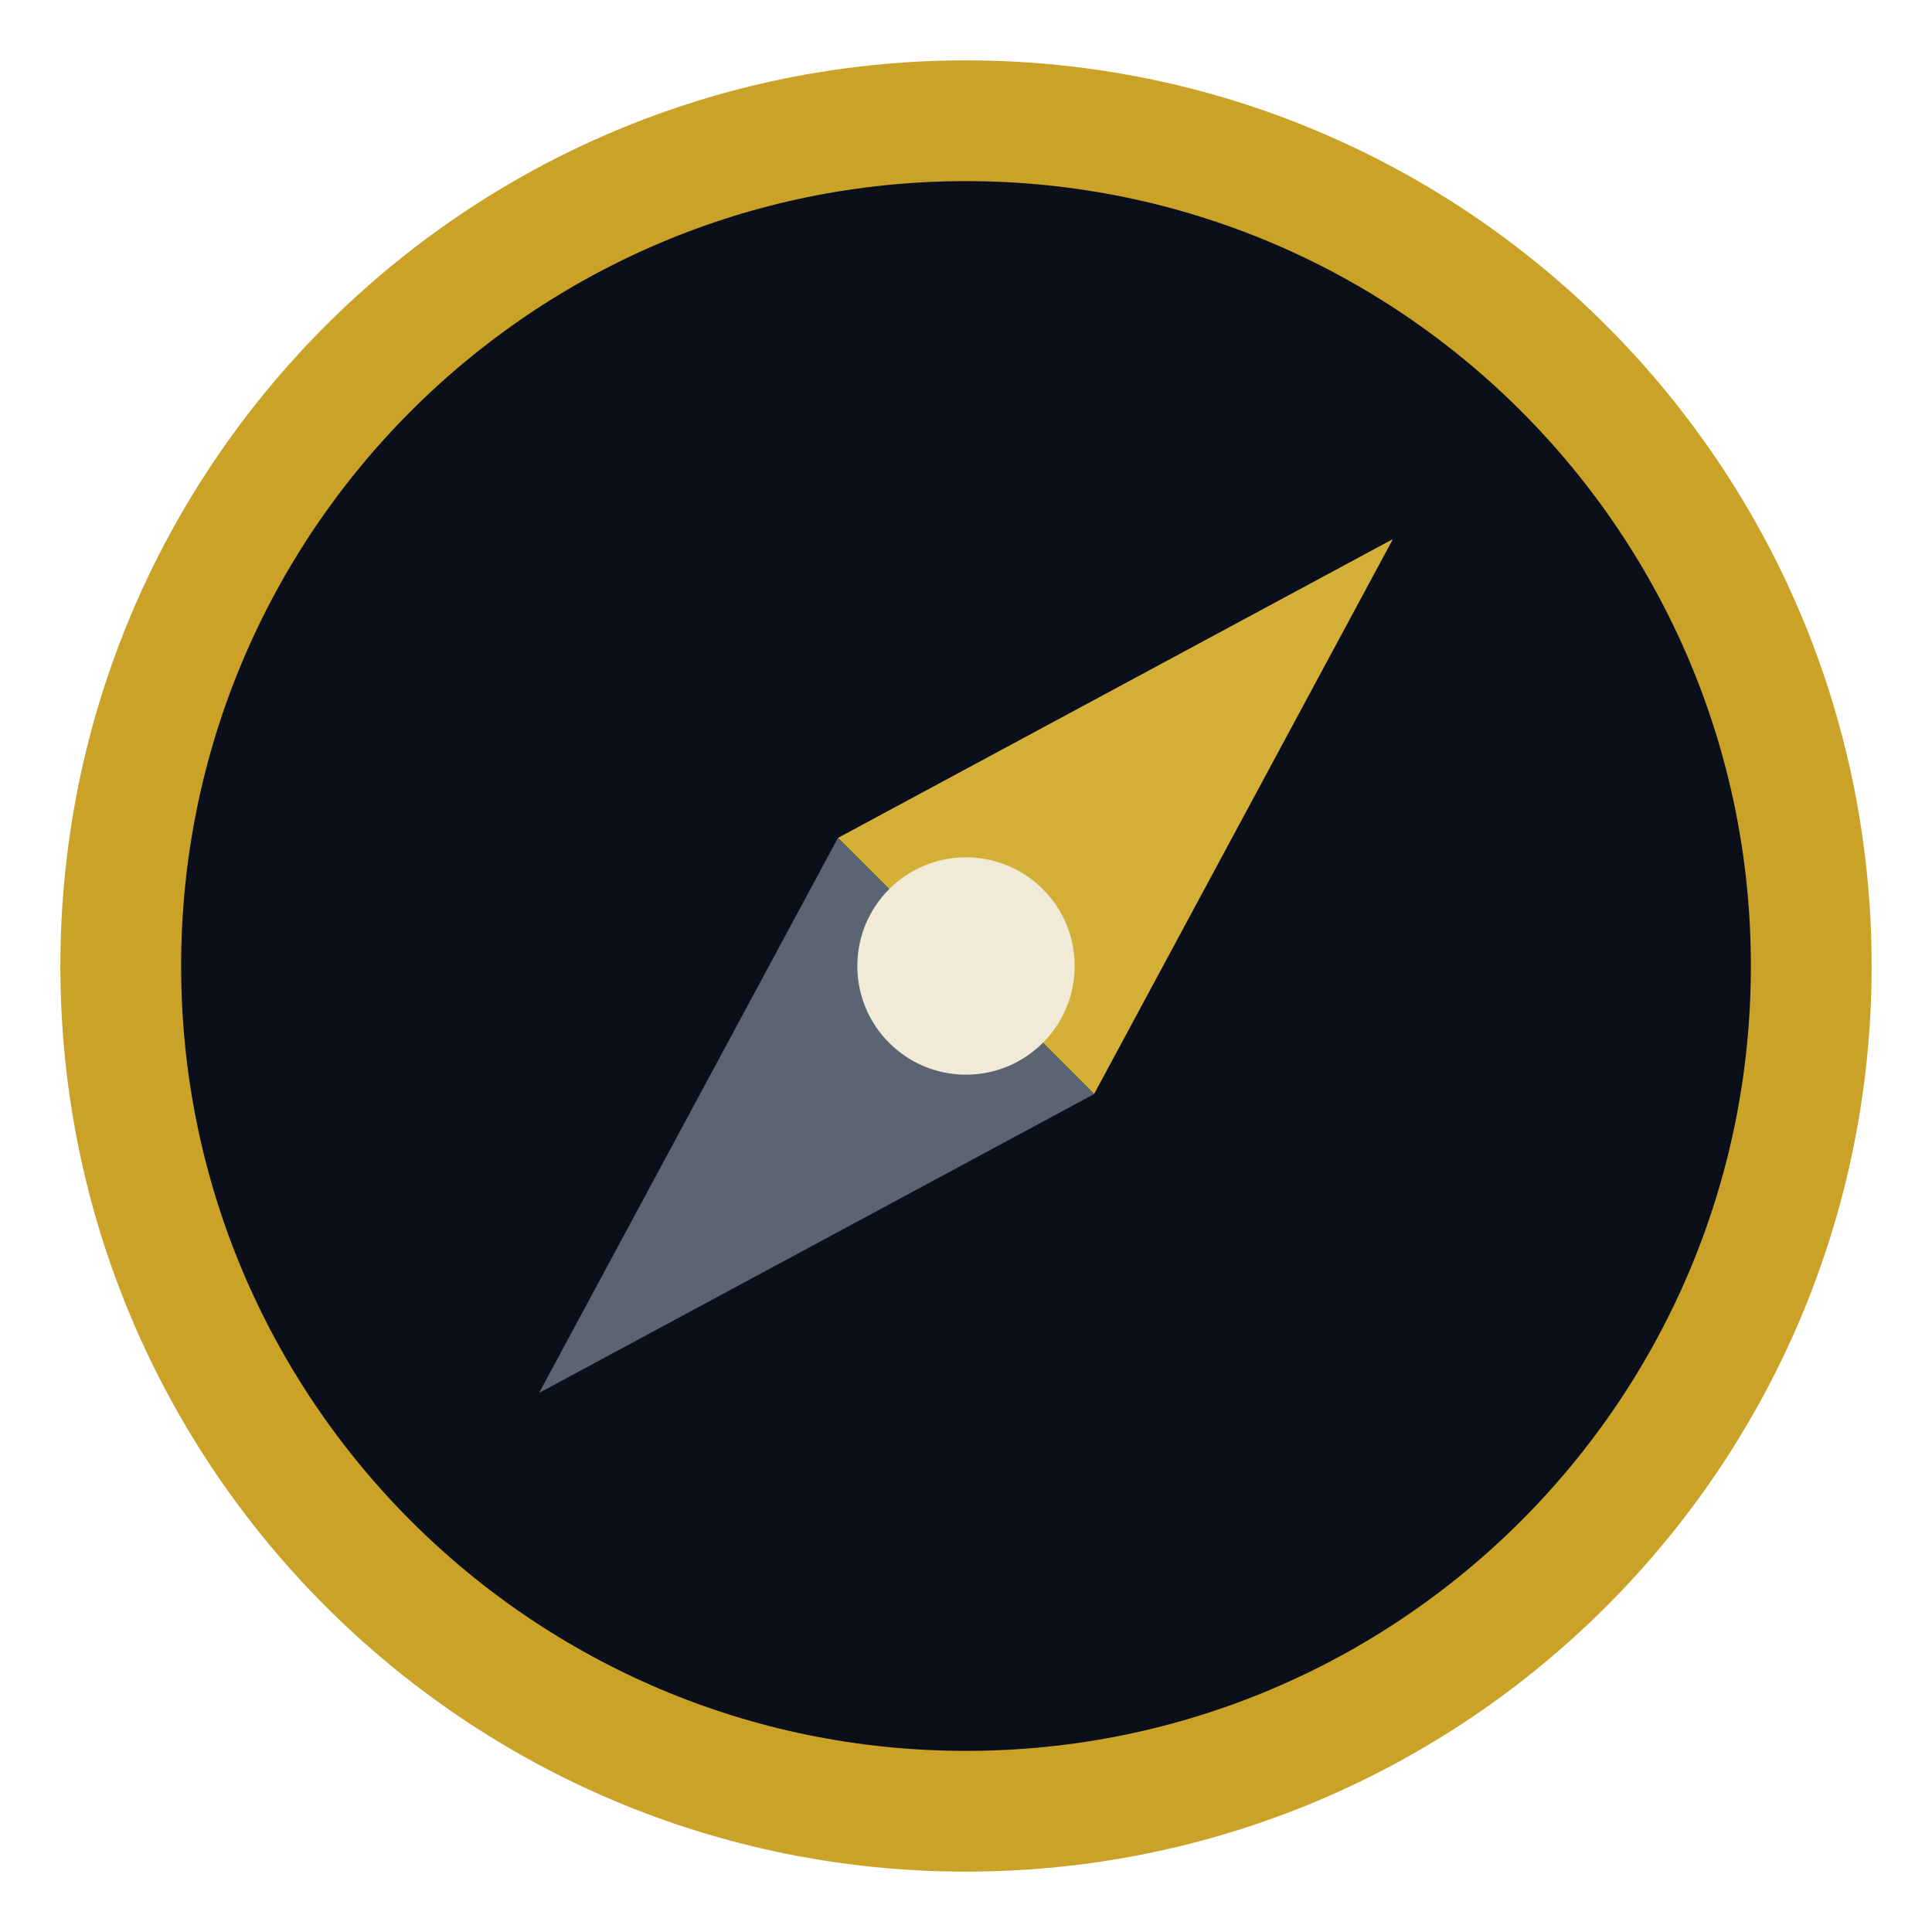
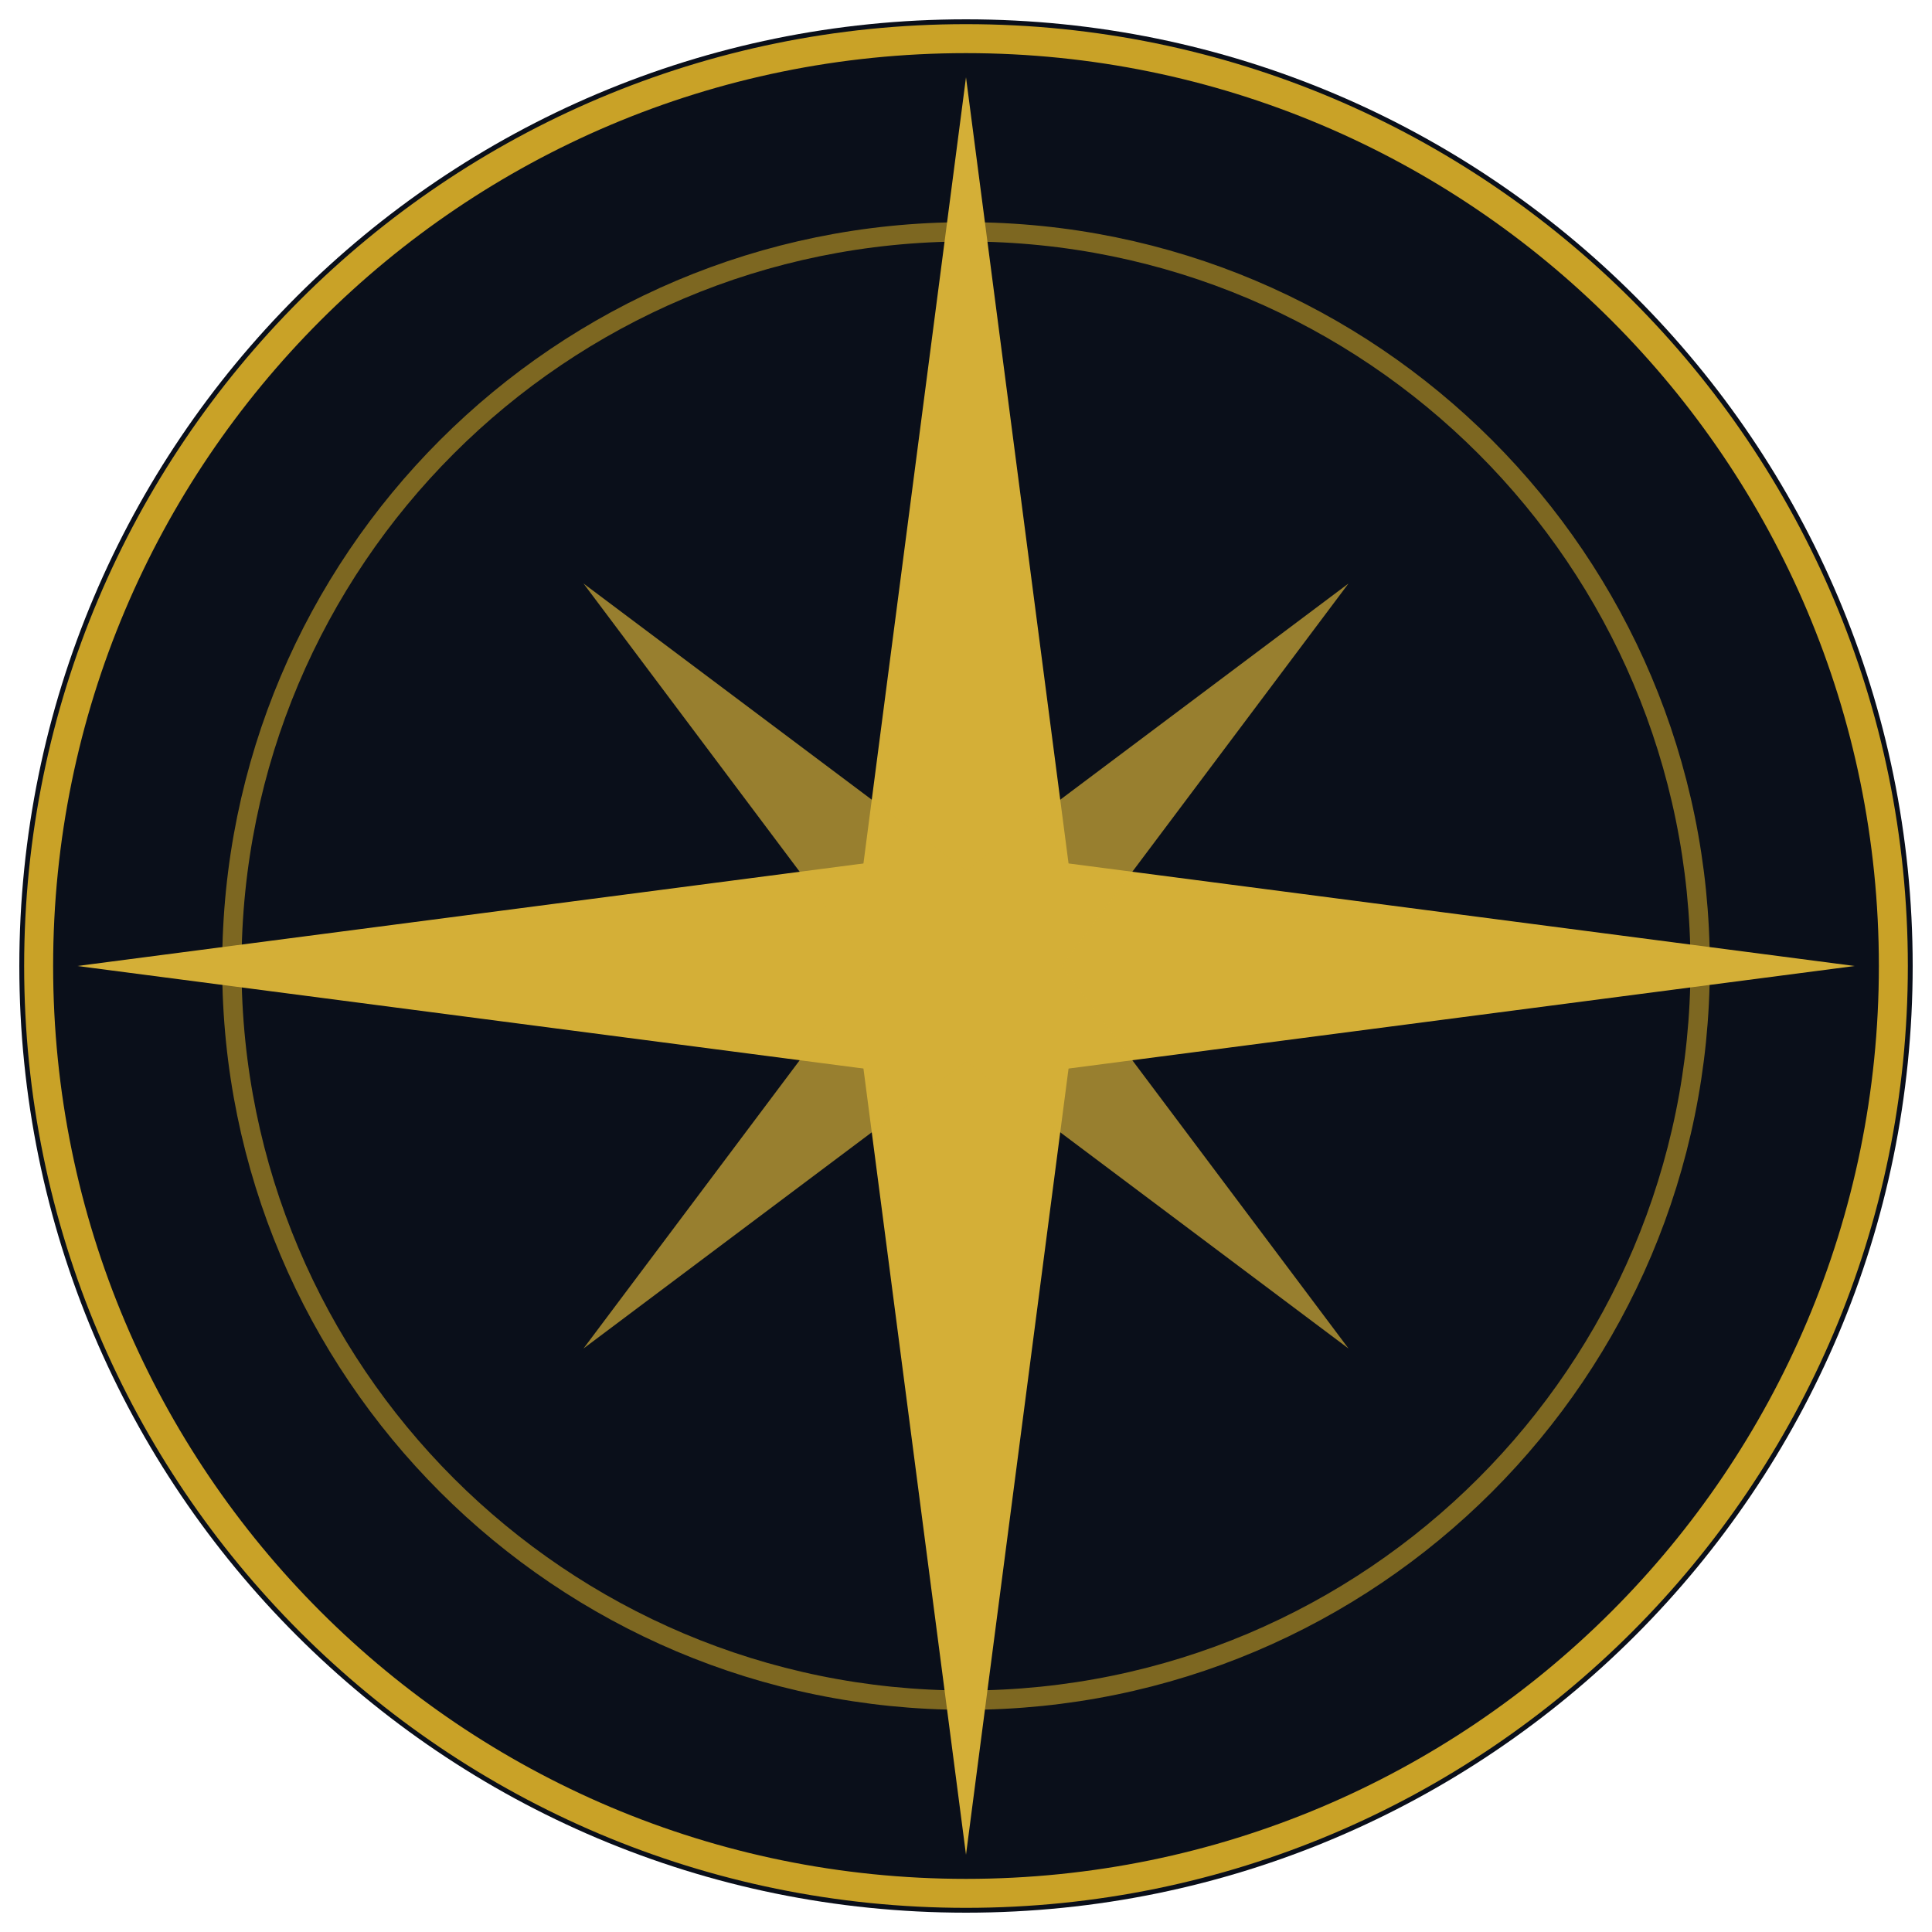
- <svg xmlns="http://www.w3.org/2000/svg" viewBox="0 0 32 32">
-   <circle cx="16" cy="16" r="14" fill="#0a0f1a" stroke="#c9a227" stroke-width="2" />
-   <g transform="rotate(45 16 16)">
-     <path d="M16 6 L19 16 L13 16 Z" fill="#d4af37" />
-     <path d="M16 26 L19 16 L13 16 Z" fill="#5b6472" />
+ <svg xmlns="http://www.w3.org/2000/svg" viewBox="0 0 100 100">
+   <circle cx="50" cy="50" r="49" fill="#0a0f1a" />
+   <circle cx="50" cy="50" r="48" fill="none" stroke="#c9a227" stroke-width="1.5" />
+   <circle cx="50" cy="50" r="38" fill="none" stroke="#c9a227" stroke-width="1" opacity="0.6" />
+   <g fill="#d4af37">
+     <polygon points="50,4 44,50 56,50" />
+     <polygon points="50,4 44,50 56,50" transform="rotate(90 50 50)" />
+     <polygon points="50,4 44,50 56,50" transform="rotate(180 50 50)" />
+     <polygon points="50,4 44,50 56,50" transform="rotate(270 50 50)" />
  </g>
-   <circle cx="16" cy="16" r="1.8" fill="#f0ead6" />
+   <g fill="#d4af37" opacity="0.7">
+     <polygon points="50,22 46,50 54,50" transform="rotate(45 50 50)" />
+     <polygon points="50,22 46,50 54,50" transform="rotate(135 50 50)" />
+     <polygon points="50,22 46,50 54,50" transform="rotate(225 50 50)" />
+     <polygon points="50,22 46,50 54,50" transform="rotate(315 50 50)" />
+   </g>
+   <circle cx="50" cy="50" r="4" fill="#d4af37" />
</svg>
